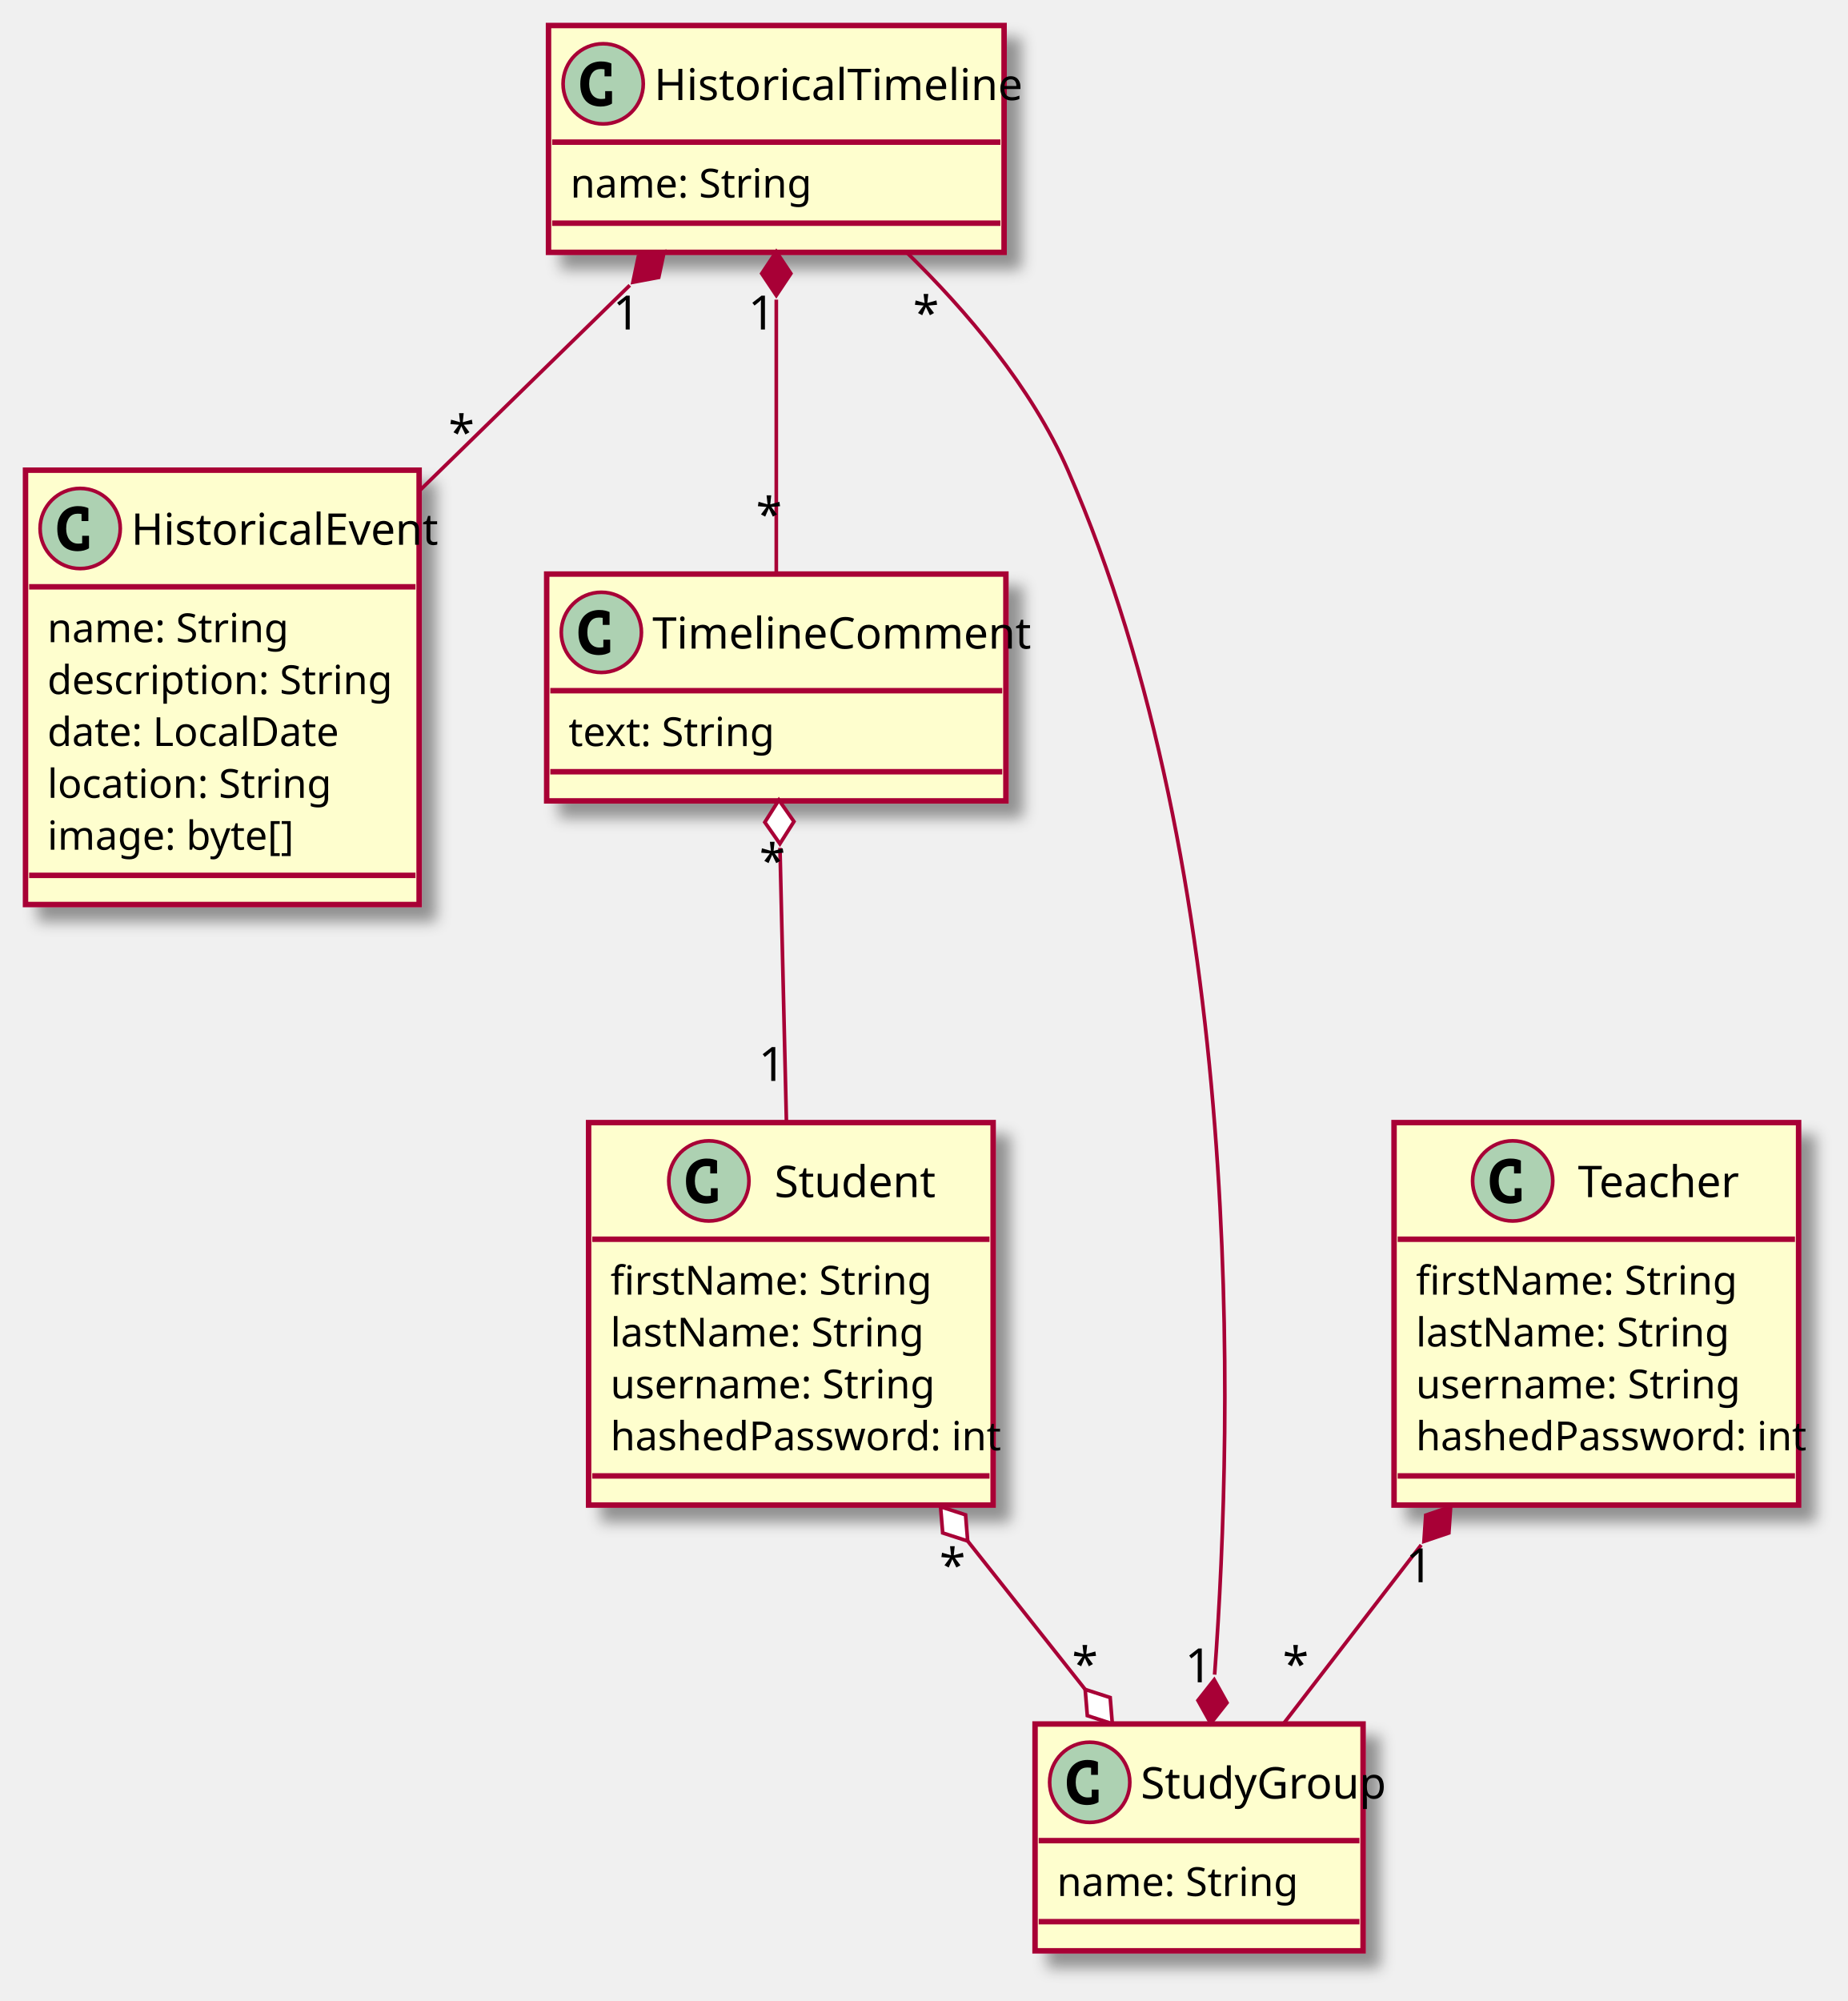
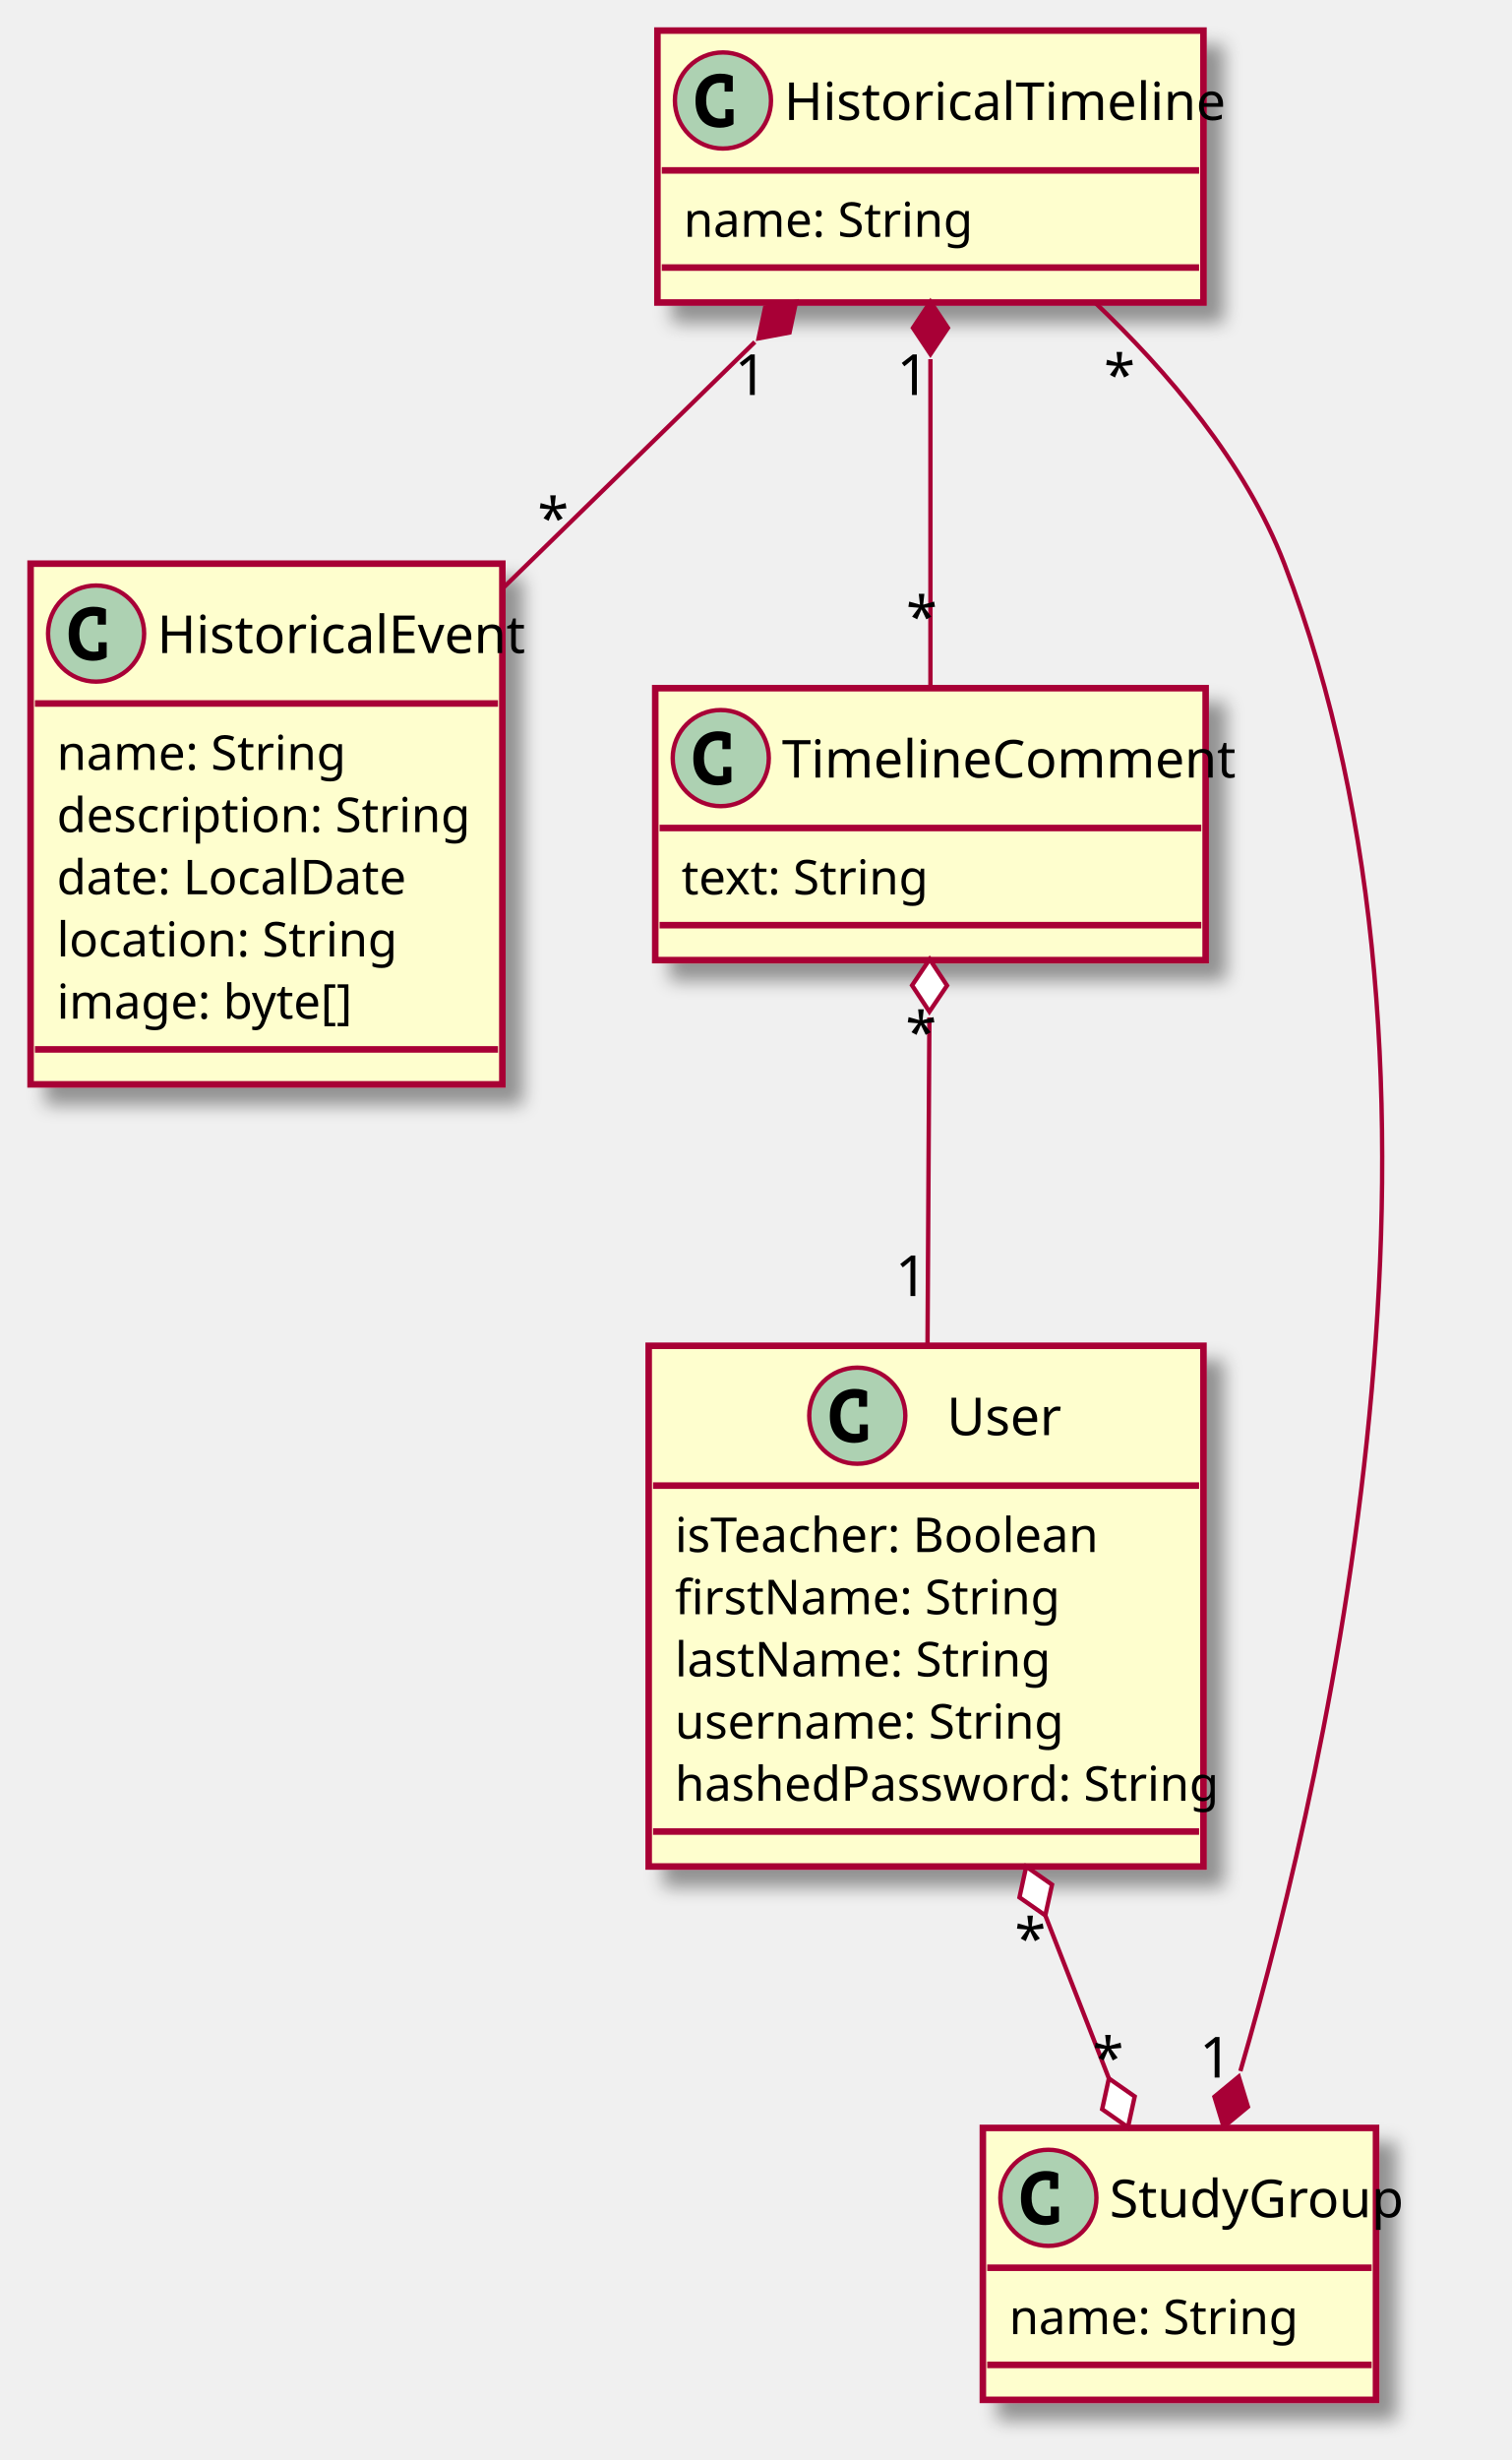
- <svg xmlns="http://www.w3.org/2000/svg" contentScriptType="application/ecmascript" contentStyleType="text/css" height="549px" preserveAspectRatio="none" style="width:507px;height:549px;" version="1.1" viewBox="0 0 507 549" width="507px" zoomAndPan="magnify">
+ <svg xmlns="http://www.w3.org/2000/svg" contentScriptType="application/ecmascript" contentStyleType="text/css" height="563px" preserveAspectRatio="none" style="width:346px;height:563px;" version="1.1" viewBox="0 0 346 563" width="346px" zoomAndPan="magnify">
  <defs>
-     <filter height="300%" id="f14l1ob38qt7rz" width="300%" x="-1" y="-1">
+     <filter height="300%" id="f21s0y3vwhoe1" width="300%" x="-1" y="-1">
      <feGaussianBlur result="blurOut" stdDeviation="2.0" />
      <feColorMatrix in="blurOut" result="blurOut2" type="matrix" values="0 0 0 0 0 0 0 0 0 0 0 0 0 0 0 0 0 0 .4 0" />
      <feOffset dx="4.0" dy="4.0" in="blurOut2" result="blurOut3" />
      <feBlend in="SourceGraphic" in2="blurOut3" mode="normal" />
    </filter>
  </defs>
  <g>
-     <rect codeLine="1" fill="#FEFECE" filter="url(#f14l1ob38qt7rz)" height="119.169" id="HistoricalEvent" style="stroke:#A80036;stroke-width:1.5;" width="108" x="7" y="129" />
+     <rect codeLine="1" fill="#FEFECE" filter="url(#f21s0y3vwhoe1)" height="119.169" id="HistoricalEvent" style="stroke:#A80036;stroke-width:1.5;" width="108" x="7" y="129" />
    <ellipse cx="22" cy="145" fill="#ADD1B2" rx="11" ry="11" style="stroke:#A80036;stroke-width:1.0;" />
    <path d="M22.547,147 L24.422,147 L24.422,150.406 Q23.875,150.797 23.031,151.016 Q22.188,151.234 21.312,151.234 Q20.188,151.234 19.172,150.906 Q18.156,150.578 17.391,149.844 Q16.625,149.094 16.172,147.922 Q15.719,146.734 15.719,145.047 Q15.719,143.297 16.234,142.125 Q16.75,140.938 17.562,140.219 Q18.391,139.484 19.391,139.172 Q20.391,138.859 21.359,138.859 Q22.375,138.859 23.078,139.031 Q23.781,139.203 24.25,139.422 L24.25,142.953 L22.375,142.953 L22.375,141.016 Q21.844,140.938 21.297,140.938 Q20.625,140.938 20.047,141.188 Q19.484,141.422 19.062,141.938 Q18.641,142.453 18.391,143.234 Q18.156,144 18.156,145.047 Q18.156,145.969 18.375,146.734 Q18.609,147.484 19.031,148.031 Q19.453,148.562 20.062,148.859 Q20.672,149.156 21.453,149.156 Q22.016,149.156 22.547,149.062 L22.547,147 Z " fill="#000000" />
    <text fill="#000000" font-family="sans-serif" font-size="12" lengthAdjust="spacing" textLength="76" x="36" y="149.452">HistoricalEvent</text>
    <line style="stroke:#A80036;stroke-width:1.5;" x1="8" x2="114" y1="161" y2="161" />
    <text fill="#000000" font-family="sans-serif" font-size="11" lengthAdjust="spacing" textLength="61" x="13" y="176.198">name: String</text>
    <text fill="#000000" font-family="sans-serif" font-size="11" lengthAdjust="spacing" textLength="88" x="13" y="190.432">description: String</text>
    <text fill="#000000" font-family="sans-serif" font-size="11" lengthAdjust="spacing" textLength="76" x="13" y="204.666">date: LocalDate</text>
    <text fill="#000000" font-family="sans-serif" font-size="11" lengthAdjust="spacing" textLength="73" x="13" y="218.9">location: String</text>
    <text fill="#000000" font-family="sans-serif" font-size="11" lengthAdjust="spacing" textLength="62" x="13" y="233.133">image: byte[]</text>
    <line style="stroke:#A80036;stroke-width:1.5;" x1="8" x2="114" y1="240.169" y2="240.169" />
-     <rect codeLine="9" fill="#FEFECE" filter="url(#f14l1ob38qt7rz)" height="62.234" id="HistoricalTimeline" style="stroke:#A80036;stroke-width:1.5;" width="125" x="150.5" y="7" />
+     <rect codeLine="9" fill="#FEFECE" filter="url(#f21s0y3vwhoe1)" height="62.234" id="HistoricalTimeline" style="stroke:#A80036;stroke-width:1.5;" width="125" x="150.5" y="7" />
    <ellipse cx="165.5" cy="23" fill="#ADD1B2" rx="11" ry="11" style="stroke:#A80036;stroke-width:1.0;" />
    <path d="M166.047,25 L167.922,25 L167.922,28.406 Q167.375,28.797 166.531,29.016 Q165.688,29.234 164.812,29.234 Q163.688,29.234 162.672,28.906 Q161.656,28.578 160.891,27.844 Q160.125,27.094 159.672,25.922 Q159.219,24.734 159.219,23.047 Q159.219,21.297 159.734,20.125 Q160.25,18.938 161.062,18.219 Q161.891,17.484 162.891,17.172 Q163.891,16.859 164.859,16.859 Q165.875,16.859 166.578,17.031 Q167.281,17.203 167.75,17.422 L167.75,20.953 L165.875,20.953 L165.875,19.016 Q165.344,18.938 164.797,18.938 Q164.125,18.938 163.547,19.188 Q162.984,19.422 162.562,19.938 Q162.141,20.453 161.891,21.234 Q161.656,22 161.656,23.047 Q161.656,23.969 161.875,24.734 Q162.109,25.484 162.531,26.031 Q162.953,26.562 163.562,26.859 Q164.172,27.156 164.953,27.156 Q165.516,27.156 166.047,27.062 L166.047,25 Z " fill="#000000" />
    <text fill="#000000" font-family="sans-serif" font-size="12" lengthAdjust="spacing" textLength="93" x="179.5" y="27.452">HistoricalTimeline</text>
    <line style="stroke:#A80036;stroke-width:1.5;" x1="151.5" x2="274.5" y1="39" y2="39" />
    <text fill="#000000" font-family="sans-serif" font-size="11" lengthAdjust="spacing" textLength="61" x="156.5" y="54.198">name: String</text>
    <line style="stroke:#A80036;stroke-width:1.5;" x1="151.5" x2="274.5" y1="61.234" y2="61.234" />
-     <rect codeLine="15" fill="#FEFECE" filter="url(#f14l1ob38qt7rz)" height="62.234" id="StudyGroup" style="stroke:#A80036;stroke-width:1.5;" width="90" x="284" y="473" />
-     <ellipse cx="299" cy="489" fill="#ADD1B2" rx="11" ry="11" style="stroke:#A80036;stroke-width:1.0;" />
-     <path d="M299.547,491 L301.422,491 L301.422,494.406 Q300.875,494.797 300.031,495.016 Q299.188,495.234 298.312,495.234 Q297.188,495.234 296.172,494.906 Q295.156,494.578 294.391,493.844 Q293.625,493.094 293.172,491.922 Q292.719,490.734 292.719,489.047 Q292.719,487.297 293.234,486.125 Q293.75,484.938 294.562,484.219 Q295.391,483.484 296.391,483.172 Q297.391,482.859 298.359,482.859 Q299.375,482.859 300.078,483.031 Q300.781,483.203 301.25,483.422 L301.25,486.953 L299.375,486.953 L299.375,485.016 Q298.844,484.938 298.297,484.938 Q297.625,484.938 297.047,485.188 Q296.484,485.422 296.062,485.938 Q295.641,486.453 295.391,487.234 Q295.156,488 295.156,489.047 Q295.156,489.969 295.375,490.734 Q295.609,491.484 296.031,492.031 Q296.453,492.562 297.062,492.859 Q297.672,493.156 298.453,493.156 Q299.016,493.156 299.547,493.062 L299.547,491 Z " fill="#000000" />
-     <text fill="#000000" font-family="sans-serif" font-size="12" lengthAdjust="spacing" textLength="58" x="313" y="493.452">StudyGroup</text>
-     <line style="stroke:#A80036;stroke-width:1.5;" x1="285" x2="373" y1="505" y2="505" />
-     <text fill="#000000" font-family="sans-serif" font-size="11" lengthAdjust="spacing" textLength="61" x="290" y="520.198">name: String</text>
-     <line style="stroke:#A80036;stroke-width:1.5;" x1="285" x2="373" y1="527.234" y2="527.234" />
-     <rect codeLine="21" fill="#FEFECE" filter="url(#f14l1ob38qt7rz)" height="104.936" id="Teacher" style="stroke:#A80036;stroke-width:1.5;" width="111" x="382.5" y="308" />
-     <ellipse cx="415.05" cy="324" fill="#ADD1B2" rx="11" ry="11" style="stroke:#A80036;stroke-width:1.0;" />
-     <path d="M415.597,326 L417.472,326 L417.472,329.406 Q416.925,329.797 416.081,330.016 Q415.238,330.234 414.363,330.234 Q413.238,330.234 412.222,329.906 Q411.206,329.578 410.441,328.844 Q409.675,328.094 409.222,326.922 Q408.769,325.734 408.769,324.047 Q408.769,322.297 409.284,321.125 Q409.8,319.938 410.613,319.219 Q411.441,318.484 412.441,318.172 Q413.441,317.859 414.409,317.859 Q415.425,317.859 416.128,318.031 Q416.831,318.203 417.3,318.422 L417.3,321.953 L415.425,321.953 L415.425,320.016 Q414.894,319.938 414.347,319.938 Q413.675,319.938 413.097,320.188 Q412.534,320.422 412.113,320.938 Q411.691,321.453 411.441,322.234 Q411.206,323 411.206,324.047 Q411.206,324.969 411.425,325.734 Q411.659,326.484 412.081,327.031 Q412.503,327.562 413.113,327.859 Q413.722,328.156 414.503,328.156 Q415.066,328.156 415.597,328.062 L415.597,326 Z " fill="#000000" />
-     <text fill="#000000" font-family="sans-serif" font-size="12" lengthAdjust="spacing" textLength="40" x="432.95" y="328.452">Teacher</text>
-     <line style="stroke:#A80036;stroke-width:1.5;" x1="383.5" x2="492.5" y1="340" y2="340" />
-     <text fill="#000000" font-family="sans-serif" font-size="11" lengthAdjust="spacing" textLength="82" x="388.5" y="355.198">firstName: String</text>
-     <text fill="#000000" font-family="sans-serif" font-size="11" lengthAdjust="spacing" textLength="80" x="388.5" y="369.432">lastName: String</text>
-     <text fill="#000000" font-family="sans-serif" font-size="11" lengthAdjust="spacing" textLength="82" x="388.5" y="383.666">username: String</text>
-     <text fill="#000000" font-family="sans-serif" font-size="11" lengthAdjust="spacing" textLength="99" x="388.5" y="397.9">hashedPassword: int</text>
-     <line style="stroke:#A80036;stroke-width:1.5;" x1="383.5" x2="492.5" y1="404.936" y2="404.936" />
-     <rect codeLine="31" fill="#FEFECE" filter="url(#f14l1ob38qt7rz)" height="104.936" id="Student" style="stroke:#A80036;stroke-width:1.5;" width="111" x="161.5" y="308" />
-     <ellipse cx="194.5" cy="324" fill="#ADD1B2" rx="11" ry="11" style="stroke:#A80036;stroke-width:1.0;" />
-     <path d="M195.047,326 L196.922,326 L196.922,329.406 Q196.375,329.797 195.531,330.016 Q194.688,330.234 193.812,330.234 Q192.688,330.234 191.672,329.906 Q190.656,329.578 189.891,328.844 Q189.125,328.094 188.672,326.922 Q188.219,325.734 188.219,324.047 Q188.219,322.297 188.734,321.125 Q189.25,319.938 190.062,319.219 Q190.891,318.484 191.891,318.172 Q192.891,317.859 193.859,317.859 Q194.875,317.859 195.578,318.031 Q196.281,318.203 196.75,318.422 L196.75,321.953 L194.875,321.953 L194.875,320.016 Q194.344,319.938 193.797,319.938 Q193.125,319.938 192.547,320.188 Q191.984,320.422 191.562,320.938 Q191.141,321.453 190.891,322.234 Q190.656,323 190.656,324.047 Q190.656,324.969 190.875,325.734 Q191.109,326.484 191.531,327.031 Q191.953,327.562 192.562,327.859 Q193.172,328.156 193.953,328.156 Q194.516,328.156 195.047,328.062 L195.047,326 Z " fill="#000000" />
-     <text fill="#000000" font-family="sans-serif" font-size="12" lengthAdjust="spacing" textLength="39" x="212.5" y="328.452">Student</text>
-     <line style="stroke:#A80036;stroke-width:1.5;" x1="162.5" x2="271.5" y1="340" y2="340" />
-     <text fill="#000000" font-family="sans-serif" font-size="11" lengthAdjust="spacing" textLength="82" x="167.5" y="355.198">firstName: String</text>
-     <text fill="#000000" font-family="sans-serif" font-size="11" lengthAdjust="spacing" textLength="80" x="167.5" y="369.432">lastName: String</text>
-     <text fill="#000000" font-family="sans-serif" font-size="11" lengthAdjust="spacing" textLength="82" x="167.5" y="383.666">username: String</text>
-     <text fill="#000000" font-family="sans-serif" font-size="11" lengthAdjust="spacing" textLength="99" x="167.5" y="397.9">hashedPassword: int</text>
-     <line style="stroke:#A80036;stroke-width:1.5;" x1="162.5" x2="271.5" y1="404.936" y2="404.936" />
-     <rect codeLine="40" fill="#FEFECE" filter="url(#f14l1ob38qt7rz)" height="62.234" id="TimelineComment" style="stroke:#A80036;stroke-width:1.5;" width="126" x="150" y="157.5" />
+     <rect codeLine="15" fill="#FEFECE" filter="url(#f21s0y3vwhoe1)" height="62.234" id="StudyGroup" style="stroke:#A80036;stroke-width:1.5;" width="90" x="225" y="487" />
+     <ellipse cx="240" cy="503" fill="#ADD1B2" rx="11" ry="11" style="stroke:#A80036;stroke-width:1.0;" />
+     <path d="M240.547,505 L242.422,505 L242.422,508.406 Q241.875,508.797 241.031,509.016 Q240.188,509.234 239.312,509.234 Q238.188,509.234 237.172,508.906 Q236.156,508.578 235.391,507.844 Q234.625,507.094 234.172,505.922 Q233.719,504.734 233.719,503.047 Q233.719,501.297 234.234,500.125 Q234.75,498.938 235.562,498.219 Q236.391,497.484 237.391,497.172 Q238.391,496.859 239.359,496.859 Q240.375,496.859 241.078,497.031 Q241.781,497.203 242.25,497.422 L242.25,500.953 L240.375,500.953 L240.375,499.016 Q239.844,498.938 239.297,498.938 Q238.625,498.938 238.047,499.188 Q237.484,499.422 237.062,499.938 Q236.641,500.453 236.391,501.234 Q236.156,502 236.156,503.047 Q236.156,503.969 236.375,504.734 Q236.609,505.484 237.031,506.031 Q237.453,506.562 238.062,506.859 Q238.672,507.156 239.453,507.156 Q240.016,507.156 240.547,507.062 L240.547,505 Z " fill="#000000" />
+     <text fill="#000000" font-family="sans-serif" font-size="12" lengthAdjust="spacing" textLength="58" x="254" y="507.452">StudyGroup</text>
+     <line style="stroke:#A80036;stroke-width:1.5;" x1="226" x2="314" y1="519" y2="519" />
+     <text fill="#000000" font-family="sans-serif" font-size="11" lengthAdjust="spacing" textLength="61" x="231" y="534.198">name: String</text>
+     <line style="stroke:#A80036;stroke-width:1.5;" x1="226" x2="314" y1="541.234" y2="541.234" />
+     <rect codeLine="21" fill="#FEFECE" filter="url(#f21s0y3vwhoe1)" height="119.169" id="User" style="stroke:#A80036;stroke-width:1.5;" width="127" x="148.5" y="308" />
+     <ellipse cx="196.25" cy="324" fill="#ADD1B2" rx="11" ry="11" style="stroke:#A80036;stroke-width:1.0;" />
+     <path d="M196.797,326 L198.672,326 L198.672,329.406 Q198.125,329.797 197.281,330.016 Q196.438,330.234 195.562,330.234 Q194.438,330.234 193.422,329.906 Q192.406,329.578 191.641,328.844 Q190.875,328.094 190.422,326.922 Q189.969,325.734 189.969,324.047 Q189.969,322.297 190.484,321.125 Q191,319.938 191.812,319.219 Q192.641,318.484 193.641,318.172 Q194.641,317.859 195.609,317.859 Q196.625,317.859 197.328,318.031 Q198.031,318.203 198.5,318.422 L198.5,321.953 L196.625,321.953 L196.625,320.016 Q196.094,319.938 195.547,319.938 Q194.875,319.938 194.297,320.188 Q193.734,320.422 193.312,320.938 Q192.891,321.453 192.641,322.234 Q192.406,323 192.406,324.047 Q192.406,324.969 192.625,325.734 Q192.859,326.484 193.281,327.031 Q193.703,327.562 194.312,327.859 Q194.922,328.156 195.703,328.156 Q196.266,328.156 196.797,328.062 L196.797,326 Z " fill="#000000" />
+     <text fill="#000000" font-family="sans-serif" font-size="12" lengthAdjust="spacing" textLength="23" x="216.75" y="328.452">User</text>
+     <line style="stroke:#A80036;stroke-width:1.5;" x1="149.5" x2="274.5" y1="340" y2="340" />
+     <text fill="#000000" font-family="sans-serif" font-size="11" lengthAdjust="spacing" textLength="91" x="154.5" y="355.198">isTeacher: Boolean</text>
+     <text fill="#000000" font-family="sans-serif" font-size="11" lengthAdjust="spacing" textLength="82" x="154.5" y="369.432">firstName: String</text>
+     <text fill="#000000" font-family="sans-serif" font-size="11" lengthAdjust="spacing" textLength="80" x="154.5" y="383.666">lastName: String</text>
+     <text fill="#000000" font-family="sans-serif" font-size="11" lengthAdjust="spacing" textLength="82" x="154.5" y="397.9">username: String</text>
+     <text fill="#000000" font-family="sans-serif" font-size="11" lengthAdjust="spacing" textLength="115" x="154.5" y="412.134">hashedPassword: String</text>
+     <line style="stroke:#A80036;stroke-width:1.5;" x1="149.5" x2="274.5" y1="419.17" y2="419.17" />
+     <rect codeLine="31" fill="#FEFECE" filter="url(#f21s0y3vwhoe1)" height="62.234" id="TimelineComment" style="stroke:#A80036;stroke-width:1.5;" width="126" x="150" y="157.5" />
    <ellipse cx="165" cy="173.5" fill="#ADD1B2" rx="11" ry="11" style="stroke:#A80036;stroke-width:1.0;" />
    <path d="M165.547,175.5 L167.422,175.5 L167.422,178.906 Q166.875,179.297 166.031,179.516 Q165.188,179.734 164.312,179.734 Q163.188,179.734 162.172,179.406 Q161.156,179.078 160.391,178.344 Q159.625,177.594 159.172,176.422 Q158.719,175.234 158.719,173.547 Q158.719,171.797 159.234,170.625 Q159.75,169.438 160.562,168.719 Q161.391,167.984 162.391,167.672 Q163.391,167.359 164.359,167.359 Q165.375,167.359 166.078,167.531 Q166.781,167.703 167.25,167.922 L167.25,171.453 L165.375,171.453 L165.375,169.516 Q164.844,169.438 164.297,169.438 Q163.625,169.438 163.047,169.688 Q162.484,169.922 162.062,170.438 Q161.641,170.953 161.391,171.734 Q161.156,172.5 161.156,173.547 Q161.156,174.469 161.375,175.234 Q161.609,175.984 162.031,176.531 Q162.453,177.062 163.062,177.359 Q163.672,177.656 164.453,177.656 Q165.016,177.656 165.547,177.562 L165.547,175.5 Z " fill="#000000" />
    <text fill="#000000" font-family="sans-serif" font-size="12" lengthAdjust="spacing" textLength="94" x="179" y="177.952">TimelineComment</text>
    <line style="stroke:#A80036;stroke-width:1.5;" x1="151" x2="275" y1="189.5" y2="189.5" />
    <text fill="#000000" font-family="sans-serif" font-size="11" lengthAdjust="spacing" textLength="53" x="156" y="204.698">text: String</text>
    <line style="stroke:#A80036;stroke-width:1.5;" x1="151" x2="275" y1="211.734" y2="211.734" />
    <path codeLine="13" d="M172.8,78.27 C155.13,95.54 134.11,116.07 115.09,134.65 " fill="none" id="HistoricalTimeline-backto-HistoricalEvent" style="stroke:#A80036;stroke-width:1.0;" />
    <polygon fill="#A80036" points="182.24,69.05,175.153,70.382,173.656,77.436,180.744,76.104,182.24,69.05" style="stroke:#A80036;stroke-width:1.0;" />
    <text fill="#000000" font-family="sans-serif" font-size="13" lengthAdjust="spacing" textLength="7" x="168.174" y="90.399">1</text>
    <text fill="#000000" font-family="sans-serif" font-size="13" lengthAdjust="spacing" textLength="5" x="123.048" y="123.232">*</text>
-     <path codeLine="19" d="M333.27,459.46 C338.53,387.4 341.53,240.27 293,129 C283.05,106.2 265.07,85.15 248.67,69.15 " fill="none" id="StudyGroup-backto-HistoricalTimeline" style="stroke:#A80036;stroke-width:1.0;" />
-     <polygon fill="#A80036" points="332.2,472.83,336.668,467.17,333.163,460.869,328.694,466.528,332.2,472.83" style="stroke:#A80036;stroke-width:1.0;" />
-     <text fill="#000000" font-family="sans-serif" font-size="13" lengthAdjust="spacing" textLength="7" x="325.134" y="461.56">1</text>
-     <text fill="#000000" font-family="sans-serif" font-size="13" lengthAdjust="spacing" textLength="5" x="250.511" y="90.519">*</text>
-     <path codeLine="28" d="M389.95,423.87 C376.83,440.91 363.2,458.6 352.16,472.93 " fill="none" id="Teacher-backto-StudyGroup" style="stroke:#A80036;stroke-width:1.0;" />
-     <polygon fill="#A80036" points="398.03,413.39,391.2,415.705,390.71,422.899,397.54,420.584,398.03,413.39" style="stroke:#A80036;stroke-width:1.0;" />
-     <text fill="#000000" font-family="sans-serif" font-size="13" lengthAdjust="spacing" textLength="7" x="385.732" y="434.099">1</text>
-     <text fill="#000000" font-family="sans-serif" font-size="13" lengthAdjust="spacing" textLength="5" x="351.938" y="461.197">*</text>
-     <path codeLine="38" d="M265.515,422.801 C265.515,422.801 297.754,463.52 297.754,463.52 " fill="none" id="Student-StudyGroup" style="stroke:#A80036;stroke-width:1.0;" />
-     <polygon fill="#FFFFFF" points="305.2,472.93,304.613,465.743,297.754,463.52,298.34,470.707,305.2,472.93" style="stroke:#A80036;stroke-width:1.0;" />
-     <polygon fill="#FFFFFF" points="258.07,413.39,258.655,420.577,265.515,422.801,264.93,415.614,258.07,413.39" style="stroke:#A80036;stroke-width:1.0;" />
-     <text fill="#000000" font-family="sans-serif" font-size="13" lengthAdjust="spacing" textLength="5" x="257.771" y="434.099">*</text>
-     <text fill="#000000" font-family="sans-serif" font-size="13" lengthAdjust="spacing" textLength="5" x="294.118" y="461.197">*</text>
-     <path codeLine="44" d="M213,82.2 C213,106.36 213,135.87 213,157.49 " fill="none" id="HistoricalTimeline-backto-TimelineComment" style="stroke:#A80036;stroke-width:1.0;" />
+     <path codeLine="19" d="M283.95,473.99 C305.36,400.49 339.35,247.19 294,129 C285.11,105.84 267.21,84.91 250.49,69.07 " fill="none" id="StudyGroup-backto-HistoricalTimeline" style="stroke:#A80036;stroke-width:1.0;" />
+     <polygon fill="#A80036" points="280.12,486.76,285.677,482.165,283.573,475.267,278.016,479.863,280.12,486.76" style="stroke:#A80036;stroke-width:1.0;" />
+     <text fill="#000000" font-family="sans-serif" font-size="13" lengthAdjust="spacing" textLength="7" x="274.568" y="475.475">1</text>
+     <text fill="#000000" font-family="sans-serif" font-size="13" lengthAdjust="spacing" textLength="5" x="252.707" y="90.423">*</text>
+     <path codeLine="29" d="M239.295,438.364 C239.295,438.364 253.852,475.673 253.852,475.673 " fill="none" id="User-StudyGroup" style="stroke:#A80036;stroke-width:1.0;" />
+     <polygon fill="#FFFFFF" points="258.22,486.85,259.762,479.806,253.852,475.673,252.31,482.717,258.22,486.85" style="stroke:#A80036;stroke-width:1.0;" />
+     <polygon fill="#FFFFFF" points="234.92,427.19,233.383,434.235,239.295,438.364,240.832,431.319,234.92,427.19" style="stroke:#A80036;stroke-width:1.0;" />
+     <text fill="#000000" font-family="sans-serif" font-size="13" lengthAdjust="spacing" textLength="5" x="232.281" y="448.288">*</text>
+     <text fill="#000000" font-family="sans-serif" font-size="13" lengthAdjust="spacing" textLength="5" x="250.096" y="475.584">*</text>
+     <path codeLine="35" d="M213,82.2 C213,106.36 213,135.87 213,157.49 " fill="none" id="HistoricalTimeline-backto-TimelineComment" style="stroke:#A80036;stroke-width:1.0;" />
    <polygon fill="#A80036" points="213,69.05,209,75.05,213,81.05,217,75.05,213,69.05" style="stroke:#A80036;stroke-width:1.0;" />
    <text fill="#000000" font-family="sans-serif" font-size="13" lengthAdjust="spacing" textLength="7" x="205.278" y="90.399">1</text>
    <text fill="#000000" font-family="sans-serif" font-size="13" lengthAdjust="spacing" textLength="5" x="207.422" y="145.771">*</text>
-     <path codeLine="45" d="M214.01,232.62 C214.55,255.49 215.22,283.76 215.78,307.8 " fill="none" id="TimelineComment-backto-Student" style="stroke:#A80036;stroke-width:1.0;" />
-     <polygon fill="#FFFFFF" points="213.71,219.5,209.85,225.591,213.987,231.497,217.847,225.406,213.71,219.5" style="stroke:#A80036;stroke-width:1.0;" />
-     <text fill="#000000" font-family="sans-serif" font-size="13" lengthAdjust="spacing" textLength="5" x="208.341" y="240.838">*</text>
-     <text fill="#000000" font-family="sans-serif" font-size="13" lengthAdjust="spacing" textLength="7" x="208.116" y="296.56">1</text>
+     <path codeLine="36" d="M212.76,232.84 C212.63,255.47 212.47,283.47 212.33,307.99 " fill="none" id="TimelineComment-backto-User" style="stroke:#A80036;stroke-width:1.0;" />
+     <polygon fill="#FFFFFF" points="212.83,219.53,208.797,225.508,212.764,231.53,216.797,225.552,212.83,219.53" style="stroke:#A80036;stroke-width:1.0;" />
+     <text fill="#000000" font-family="sans-serif" font-size="13" lengthAdjust="spacing" textLength="5" x="207.279" y="240.875">*</text>
+     <text fill="#000000" font-family="sans-serif" font-size="13" lengthAdjust="spacing" textLength="7" x="204.924" y="296.616">1</text>
  </g>
</svg>
